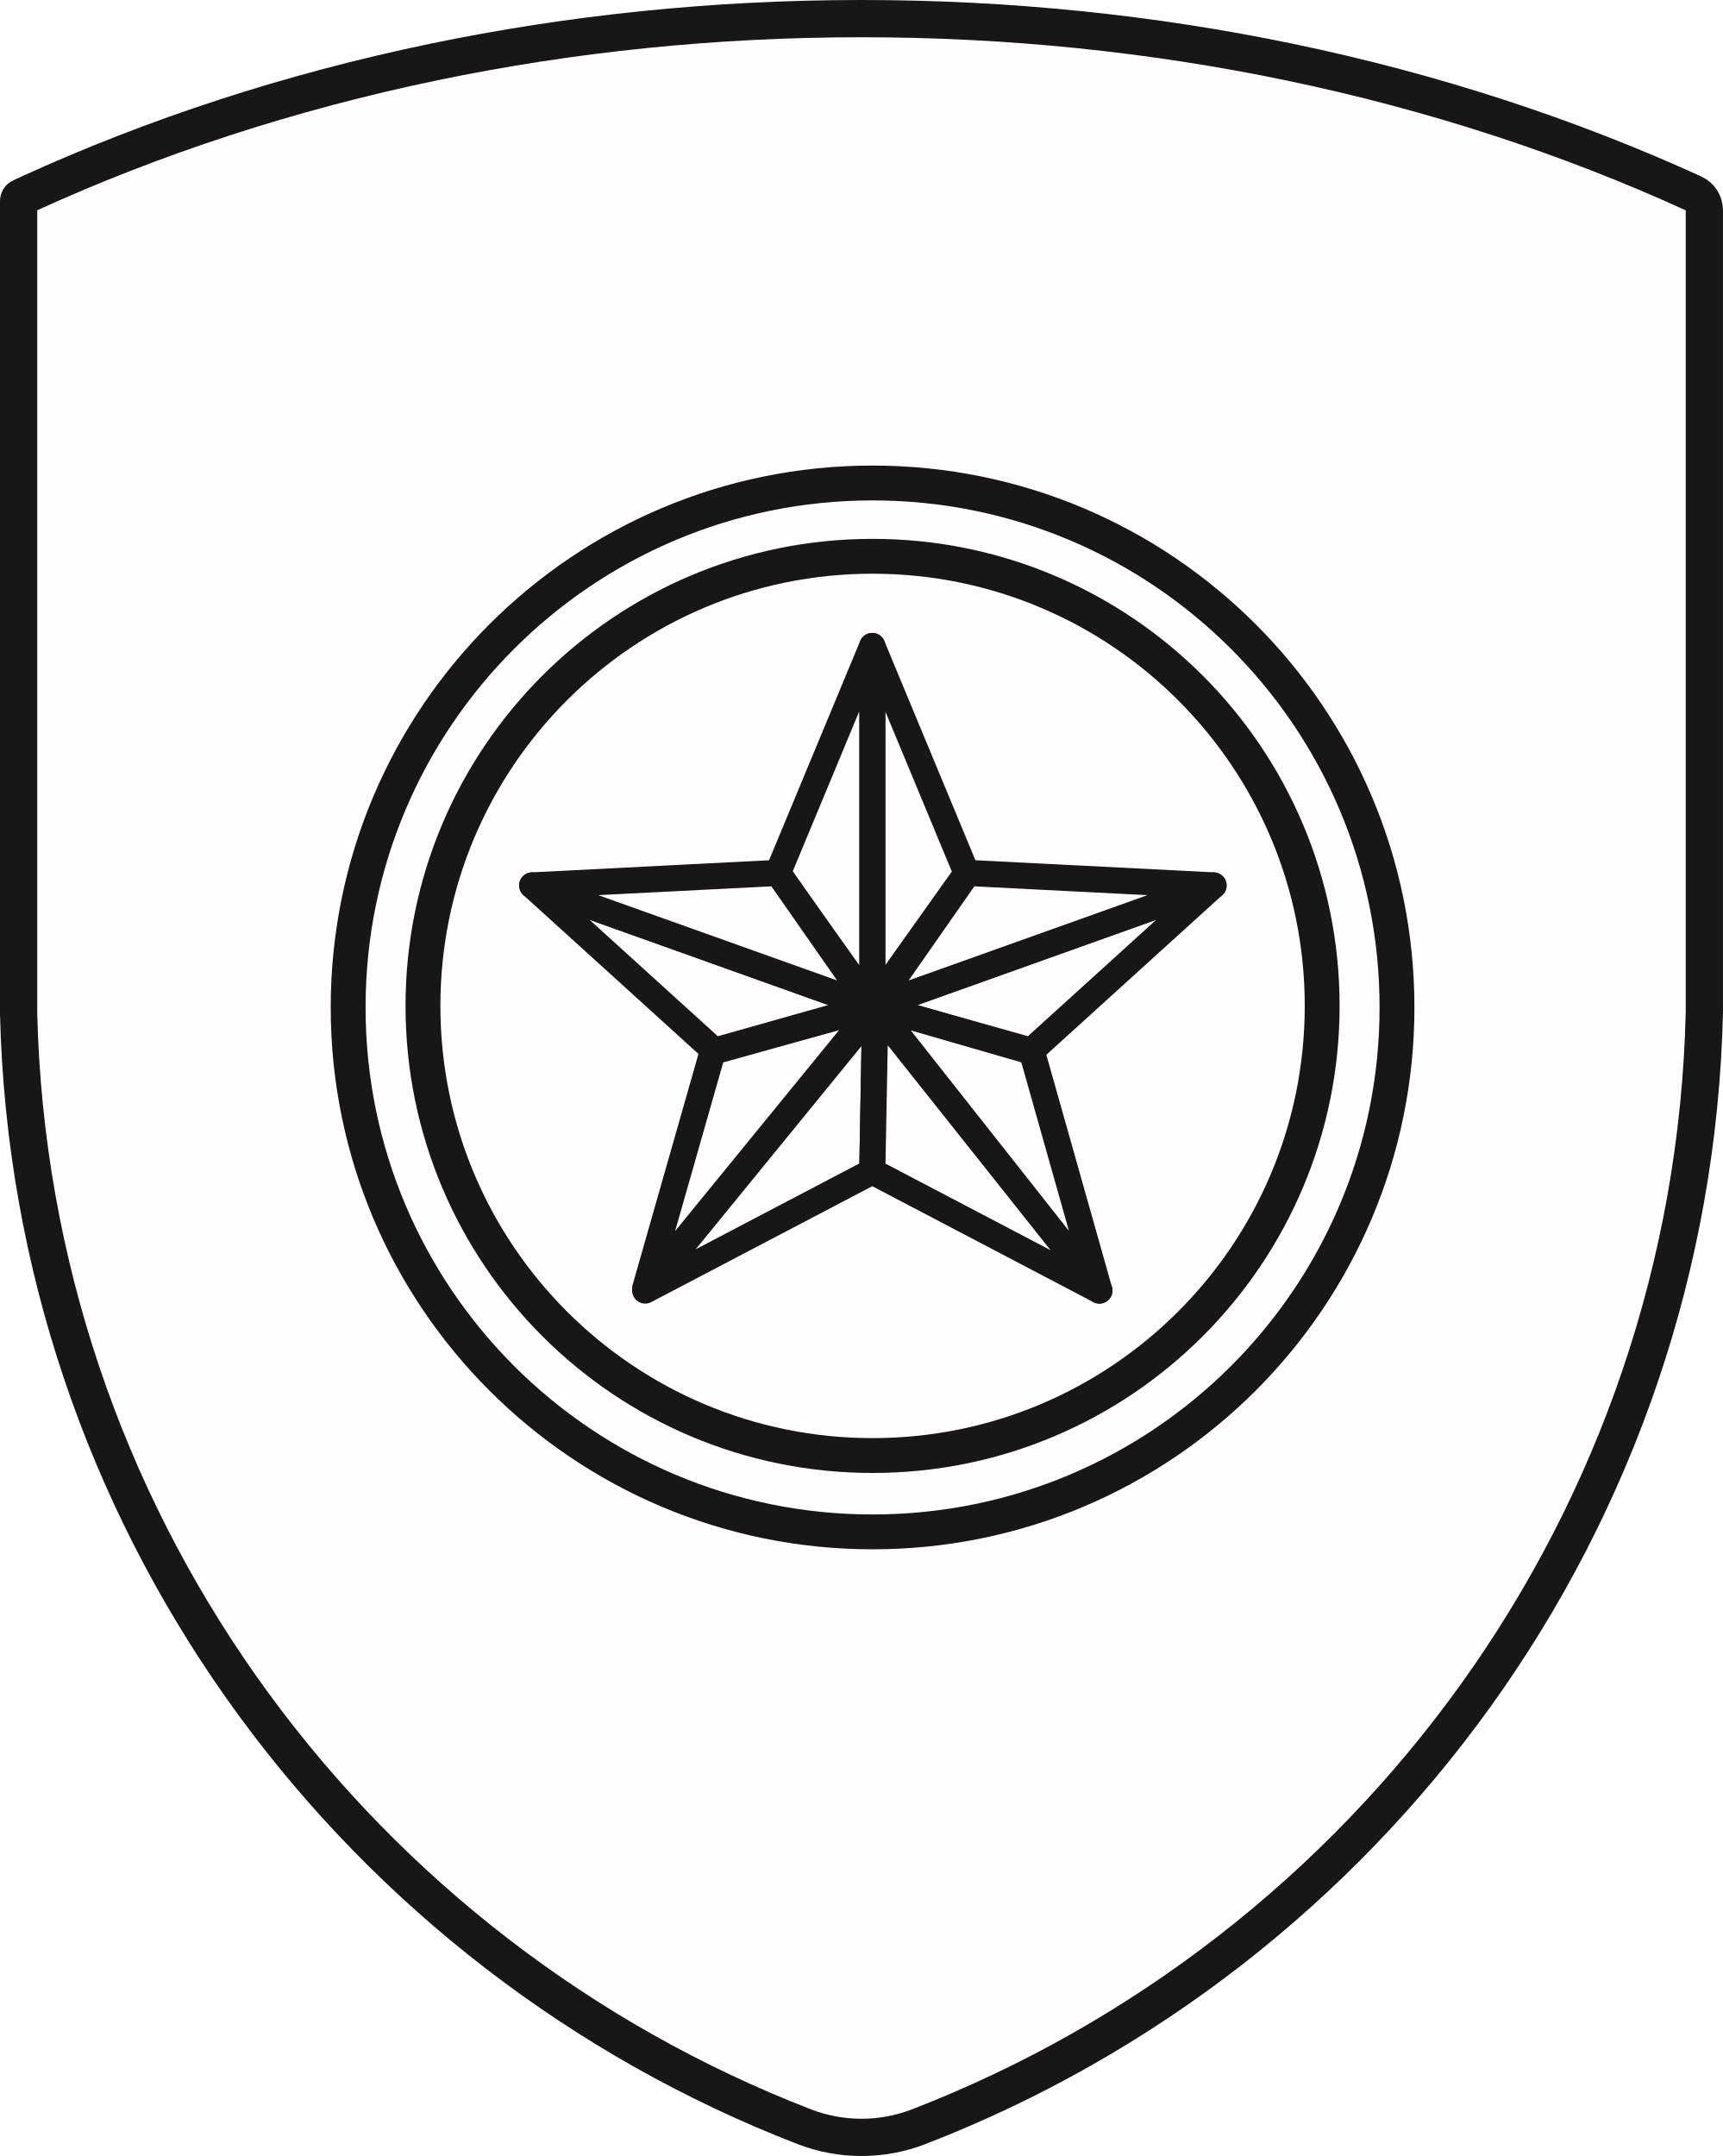
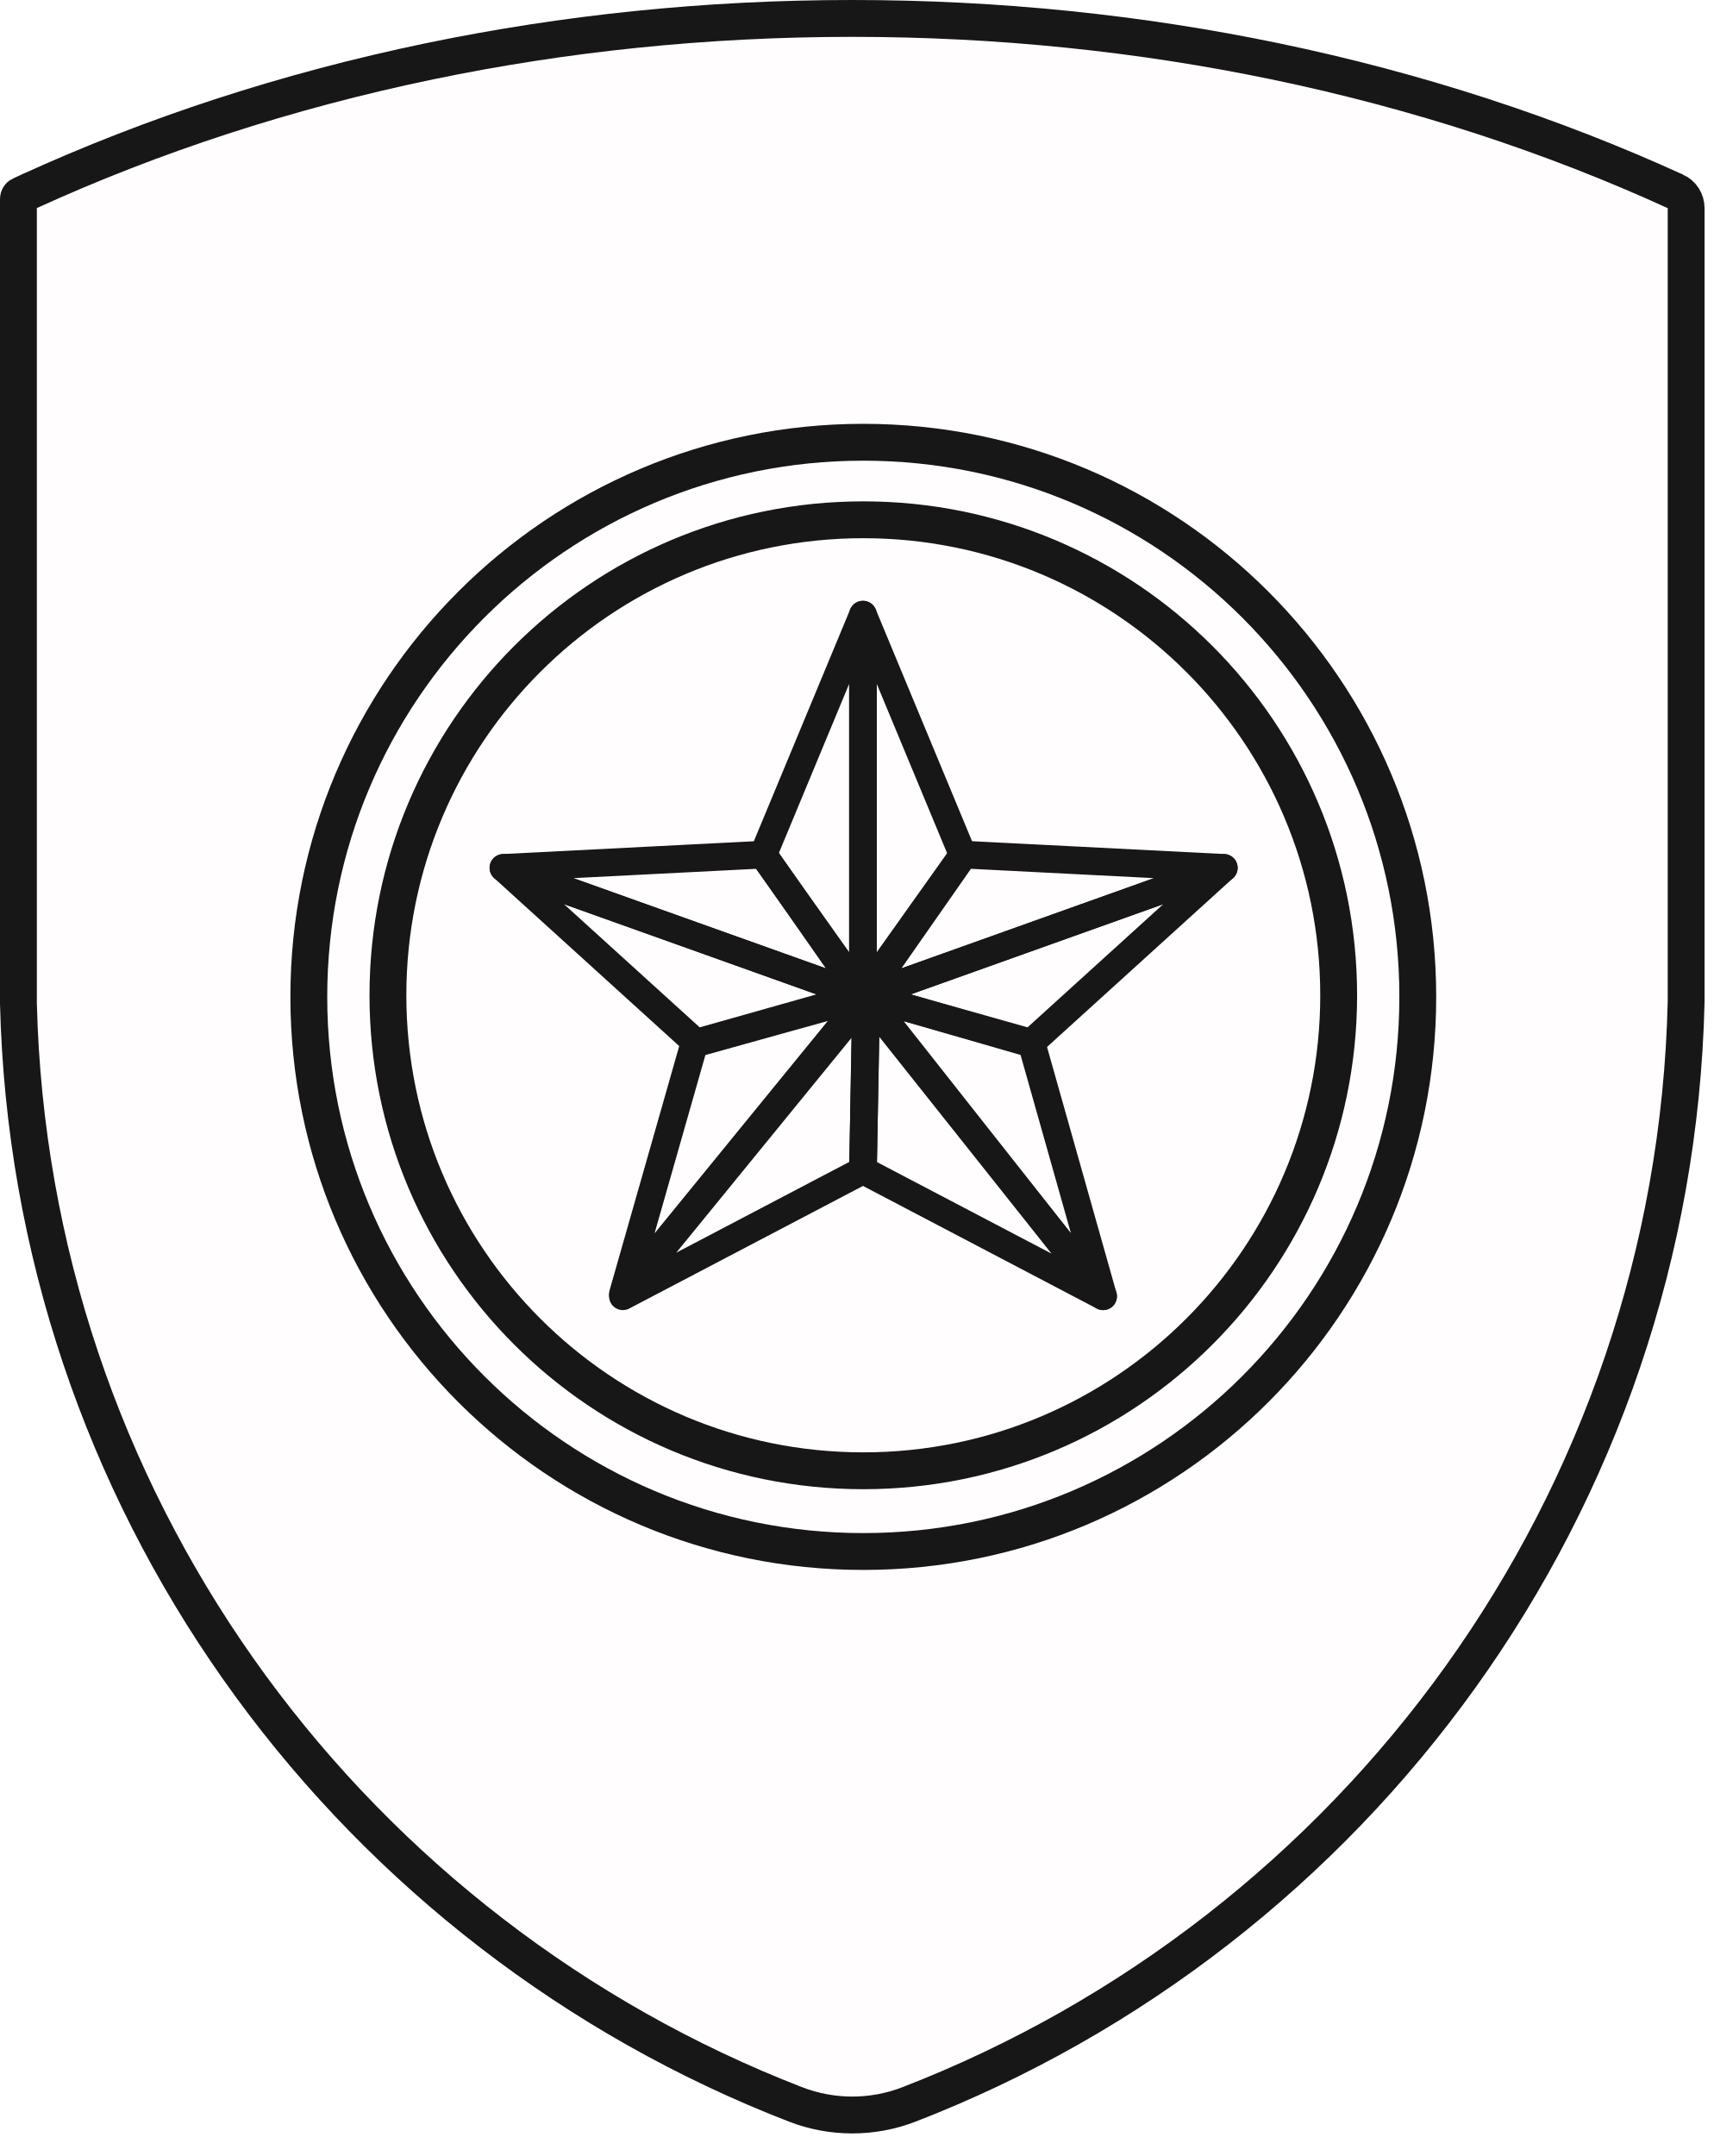
- <svg xmlns="http://www.w3.org/2000/svg" viewBox="0 0 92.526 115.775" fill="none">
+ <svg xmlns="http://www.w3.org/2000/svg" width="93" height="117" viewBox="0 0 93 117" fill="none">
  <path d="M46.262 1C54.211 1 61.908 1.81 69.22 3.328C76.948 4.933 84.245 7.327 90.949 10.388H90.95C91.298 10.546 91.526 10.899 91.526 11.297V54.375C90.887 81.641 73.583 104.815 49.343 114.2C47.362 114.967 45.163 114.967 43.182 114.2C19.341 104.97 2.209 82.401 1.043 55.719L1 54.444V10.794C1 10.704 1.05 10.628 1.121 10.595L1.122 10.596L1.576 10.386C8.281 7.325 15.576 4.933 23.305 3.328C30.616 1.81 38.313 1 46.262 1Z" fill="#FFFDFD" stroke="#171717" stroke-width="2" />
-   <g transform="translate(17.76 25) scale(0.93569)">
-     <circle cx="31.098" cy="31.098" r="30.098" fill="#FFFDFD" stroke="#171717" stroke-width="2" />
-     <circle cx="31.098" cy="31.011" r="25.804" fill="#FFFDFD" stroke="#171717" stroke-width="2" />
-     <g fill="#FFFDFD" stroke="#171717" stroke-width="1.5" stroke-linejoin="round">
-       <path d="M31.08 10.354V31.016L36.499 23.395L31.08 10.354Z" />
-       <path d="M11.563 24.096L31.021 31.045L22.022 33.585L11.563 24.096Z" />
-       <path d="M18.048 47.345L31.244 31.171L31.082 40.51L18.048 47.345Z" />
-       <path d="M44.115 47.345L31.258 31.171L31.081 40.51L44.115 47.345Z" />
-       <path d="M50.667 24.096L31.209 31.045L40.209 33.585L50.667 24.096Z" />
-       <path d="M31.08 10.354V31.016L25.66 23.395L31.08 10.354Z" />
-       <path d="M11.563 24.096L31.021 31.045L25.667 23.378L11.563 24.096Z" />
-       <path d="M18.048 47.224L31.244 31.05L21.921 33.643L18.048 47.224Z" />
-       <path d="M44.115 47.345L31.258 31.05L40.243 33.644L44.115 47.345Z" />
-       <path d="M50.667 24.096L31.209 31.045L36.564 23.378L50.667 24.096Z" />
-     </g>
-   </g>
+   <circle cx="46.861" cy="54.098" r="30.098" stroke="#171717" stroke-width="2" />
+   <circle cx="46.861" cy="54.011" r="25.804" stroke="#171717" stroke-width="2" />
+   <path d="M46.843 33.355V54.017L52.262 46.396L46.843 33.355Z" stroke="#171717" stroke-width="1.5" stroke-linejoin="round" />
+   <path d="M27.326 47.096L46.785 54.045L37.785 56.586L27.326 47.096Z" stroke="#171717" stroke-width="1.5" stroke-linejoin="round" />
+   <path d="M33.811 70.345L47.007 54.171L46.845 63.51L33.811 70.345Z" stroke="#171717" stroke-width="1.5" stroke-linejoin="round" />
+   <path d="M59.878 70.345L47.021 54.171L46.843 63.51L59.878 70.345Z" stroke="#171717" stroke-width="1.5" stroke-linejoin="round" />
+   <path d="M66.43 47.096L46.972 54.045L55.972 56.586L66.43 47.096Z" stroke="#171717" stroke-width="1.5" stroke-linejoin="round" />
+   <path d="M46.843 33.355V54.017L41.423 46.396L46.843 33.355Z" stroke="#171717" stroke-width="1.5" stroke-linejoin="round" />
+   <path d="M27.326 47.096L46.785 54.045L41.43 46.378L27.326 47.096Z" stroke="#171717" stroke-width="1.5" stroke-linejoin="round" />
+   <path d="M33.811 70.224L47.007 54.05L37.684 56.644L33.811 70.224Z" stroke="#171717" stroke-width="1.5" stroke-linejoin="round" />
+   <path d="M59.878 70.345L47.021 54.05L56.006 56.644L59.878 70.345Z" stroke="#171717" stroke-width="1.5" stroke-linejoin="round" />
+   <path d="M66.43 47.096L46.972 54.045L52.327 46.378L66.43 47.096Z" stroke="#171717" stroke-width="1.5" stroke-linejoin="round" />
</svg>
